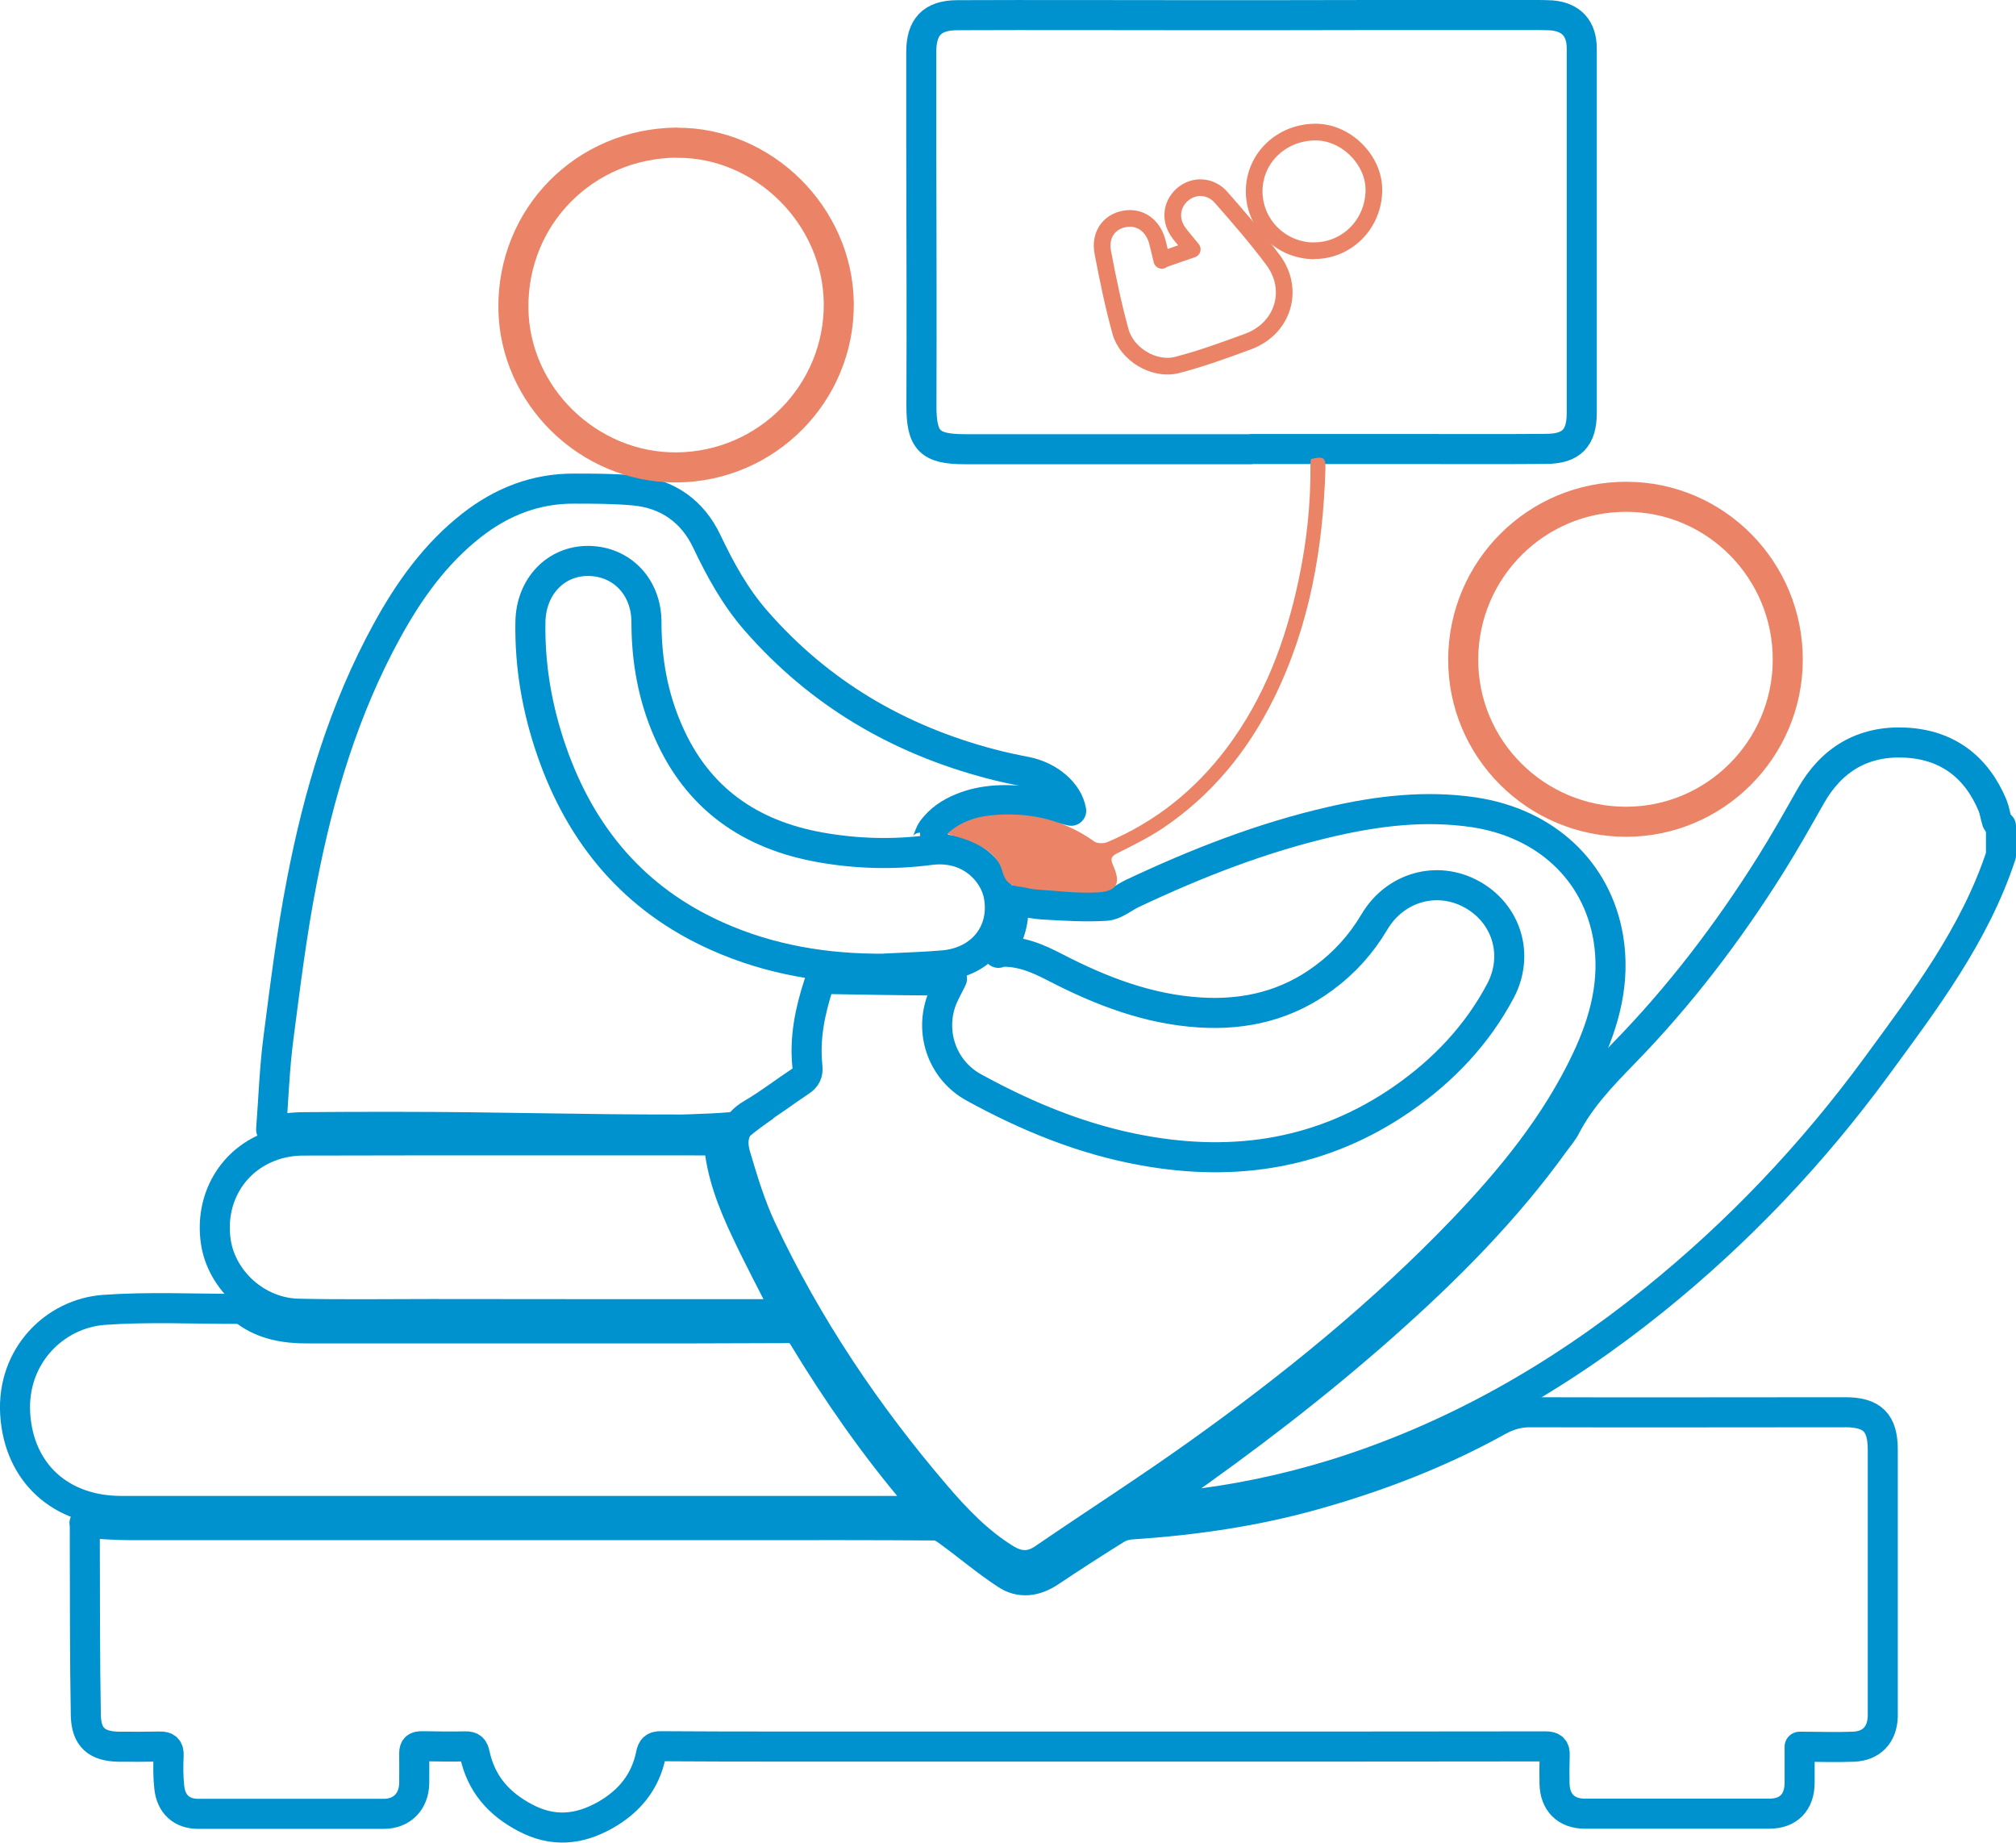
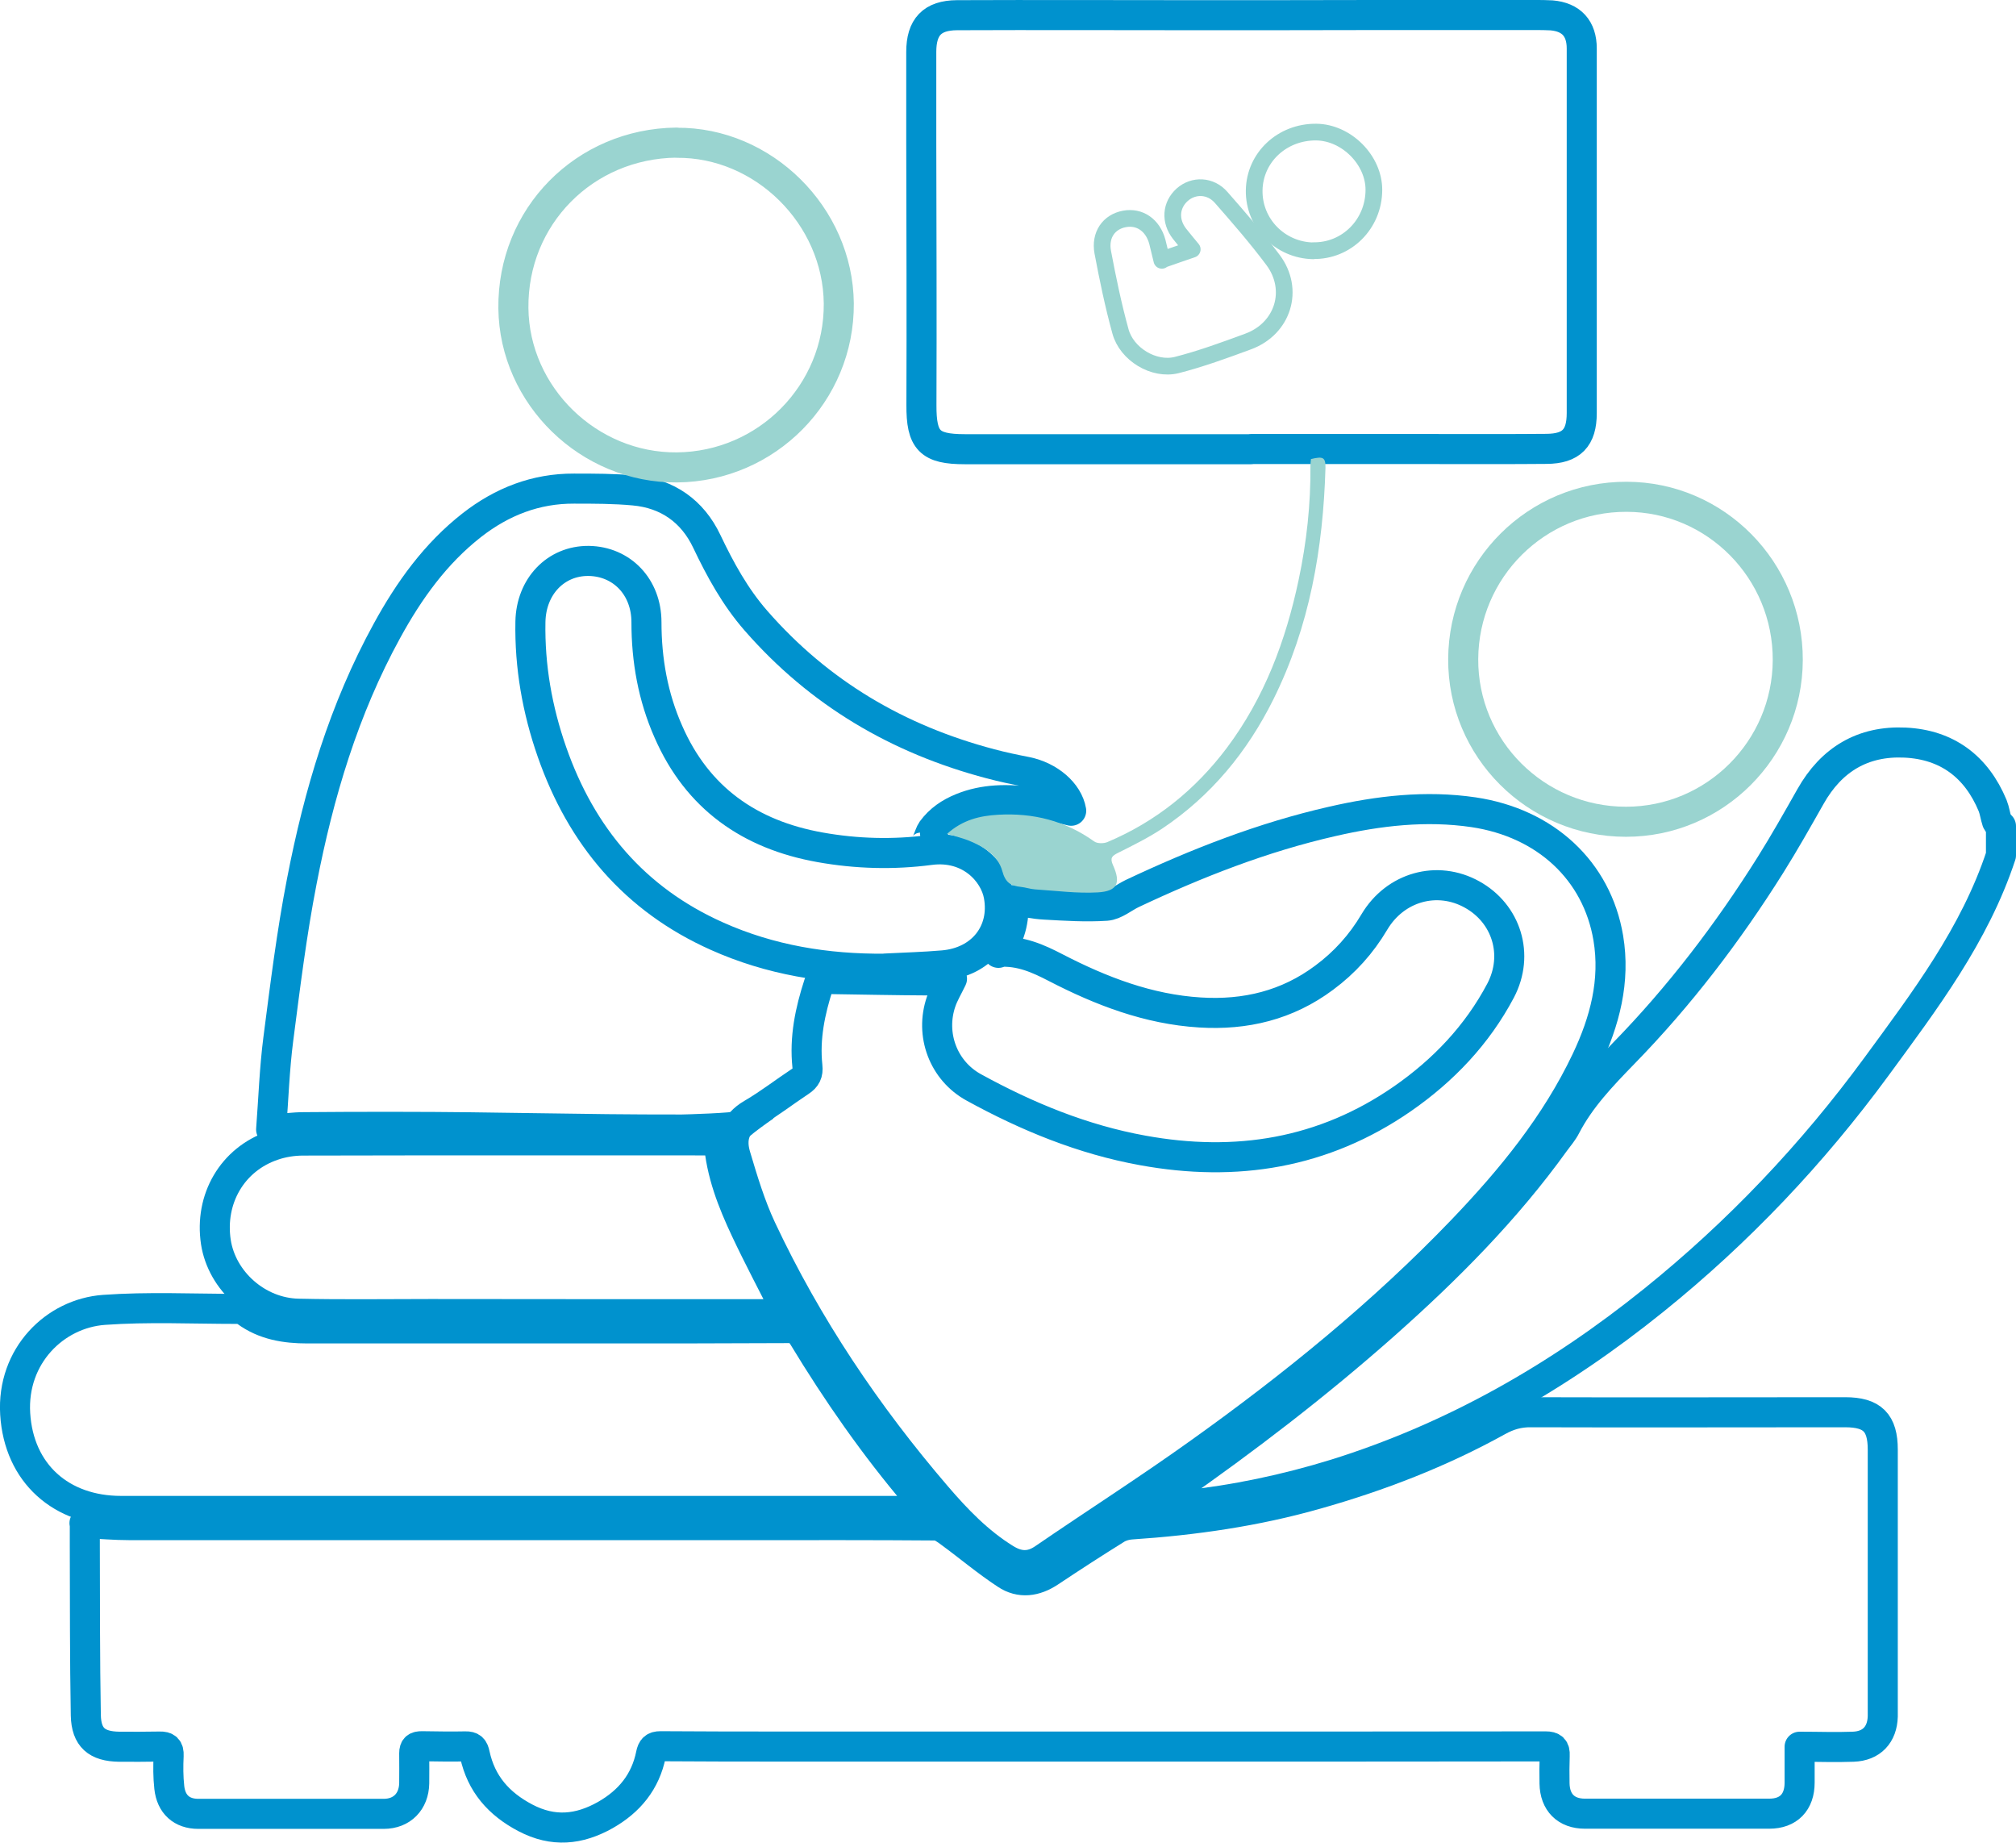
<svg xmlns="http://www.w3.org/2000/svg" id="Layer_2" data-name="Layer 2" viewBox="0 0 120.75 110.35">
  <defs>
    <style>
      .cls-1, .cls-2, .cls-3 {
        fill: none;
        stroke-linejoin: round;
      }

      .cls-1, .cls-3 {
-         stroke: #eb8467;
+         stroke: #9ad4d0;
      }

      .cls-4 {
-         fill: #eb8467;
+         fill: #9ad4d0;
      }

      .cls-2 {
        stroke: #0092ce;
      }

      .cls-2, .cls-3 {
        stroke-width: 1.8px;
      }
    </style>
  </defs>
  <g id="Layer_1-2" data-name="Layer 1">
    <g>
      <path class="cls-2" d="m119.85,51.22c-1.57,4.76-4.56,8.7-7.47,12.67-3.83,5.22-8.26,9.89-13.31,13.96-5.73,4.62-12.03,8.22-19.08,10.42-2.98.92-6.02,1.56-9.13,1.89-.66.07-1.32.15-1.98.22-.02-.05-.03-.11-.05-.16.45-.31.89-.63,1.34-.94,4.43-3.09,8.72-6.38,12.76-9.96,3.74-3.32,7.26-6.85,10.2-10.94.23-.31.49-.61.66-.95.87-1.67,2.15-3,3.45-4.34,3.35-3.43,6.25-7.23,8.8-11.29.84-1.34,1.62-2.72,2.4-4.1,1.25-2.22,3.14-3.35,5.67-3.23,2.51.12,4.27,1.44,5.24,3.77.12.3.16.64.26.94.04.11.16.19.24.29v1.74Z" />
      <path class="cls-2" d="m5.06,91.21c.93.04,1.81.12,2.7.12,12.37,0,24.75,0,37.12,0,3.72,0,7.44-.01,11.15.02.3,0,.62.24.89.44,1.12.82,2.18,1.72,3.34,2.48.84.56,1.75.44,2.62-.14,1.32-.88,2.65-1.74,4-2.58.25-.15.57-.24.87-.26,3.75-.25,7.46-.78,11.08-1.81,3.79-1.07,7.44-2.48,10.89-4.39.63-.35,1.25-.53,1.98-.52,6.27.02,12.55,0,18.82,0,1.63,0,2.25.63,2.25,2.24,0,5.03,0,10.07,0,15.1,0,.29,0,.58,0,.87-.03,1.1-.67,1.78-1.77,1.82-1.04.04-2.08,0-3.21,0,0,.73,0,1.44,0,2.15,0,1.17-.66,1.86-1.82,1.86-3.68,0-7.36,0-11.04,0-1.13,0-1.8-.68-1.82-1.81-.01-.56-.01-1.12.01-1.68.02-.4-.12-.54-.54-.54-6.66.01-13.32.01-19.98.01-8.44,0-16.88,0-25.32,0-2.57,0-5.15,0-7.72-.02-.37,0-.5.14-.57.49-.33,1.64-1.29,2.81-2.73,3.63-1.58.89-3.13,1.04-4.79.17-1.6-.84-2.65-2.04-3.03-3.8-.07-.35-.19-.49-.56-.48-.87.02-1.74,0-2.61-.01-.32,0-.46.08-.46.42.01.6,0,1.2,0,1.8-.02,1.09-.73,1.83-1.83,1.83-3.7,0-7.4,0-11.1,0-1,0-1.63-.57-1.74-1.58-.07-.63-.07-1.28-.04-1.91.02-.42-.14-.55-.53-.54-.81.01-1.63.02-2.44.01-1.33-.02-1.96-.55-1.99-1.88-.06-3.39-.05-6.77-.06-10.16,0-.44,0-.88,0-1.35Z" />
      <path class="cls-2" d="m59.8,57.06c.7-.93.97-1.95.9-3.16.66.1,1.26.24,1.87.27,1.23.07,2.47.15,3.69.07.53-.04,1.03-.48,1.55-.73,3.86-1.82,7.81-3.37,11.98-4.32,2.79-.64,5.61-.97,8.47-.55,4.3.64,7.39,3.49,8.07,7.53.43,2.57-.21,4.99-1.31,7.31-1.83,3.86-4.5,7.12-7.43,10.18-4.78,4.98-10.11,9.31-15.71,13.31-3.07,2.2-6.25,4.23-9.36,6.36-.81.56-1.55.49-2.32.01-1.6-.99-2.89-2.33-4.1-3.74-4.19-4.88-7.76-10.19-10.5-16.02-.65-1.39-1.1-2.88-1.54-4.36-.31-1.03-.07-1.91.98-2.52,1-.58,1.92-1.3,2.89-1.94.35-.23.48-.48.43-.91-.18-1.69.16-3.31.68-4.91.13-.41.41-.32.7-.31,1.95.03,3.91.07,5.86.08.45,0,.9-.06,1.42-.1-.25.52-.5.93-.65,1.37-.68,1.97.13,4.14,1.96,5.14,3.19,1.75,6.52,3.12,10.11,3.77,5.59,1.02,10.82.19,15.56-3.09,2.45-1.7,4.48-3.83,5.88-6.48,1.13-2.15.35-4.62-1.72-5.76-2.08-1.15-4.59-.45-5.84,1.65-.78,1.32-1.78,2.43-3.01,3.34-2.21,1.65-4.72,2.25-7.44,2.08-3.09-.19-5.92-1.28-8.63-2.68-1.06-.55-2.12-1.03-3.42-.95Z" />
      <path class="cls-2" d="m74.93,26.9c-5.71,0-11.42,0-17.14,0-2.12,0-2.61-.52-2.6-2.65.02-5.25,0-10.49-.01-15.74,0-1.8,0-3.6,0-5.4,0-1.49.65-2.19,2.14-2.2,4.74-.02,9.49,0,14.23,0,3.56,0,7.13,0,10.69-.01,3.23,0,6.47,0,9.7,0,.33,0,.66,0,.99.02,1.19.1,1.81.79,1.81,1.98,0,7.28,0,14.56,0,21.84,0,1.49-.62,2.13-2.11,2.14-2.21.02-4.41.01-6.62.01-3.7,0-7.4,0-11.09,0Z" />
      <path class="cls-2" d="m45.81,66.24c-.54.38-1.06.75-1.57,1.18-.16.13-3.21.22-3.41.22-6.35.01-10.8-.16-17.16-.16-1.82,0-3.64,0-5.46.02-.61,0-1.23.09-1.97.14.14-1.84.2-3.64.43-5.42.41-3.16.8-6.34,1.41-9.46,1.01-5.22,2.52-10.29,5.1-14.99,1.32-2.41,2.9-4.62,5.09-6.33,1.8-1.4,3.82-2.19,6.11-2.18,1.2,0,2.4,0,3.59.11,2.01.18,3.51,1.25,4.36,3.04.81,1.7,1.7,3.33,2.95,4.76,3.79,4.34,8.51,7.11,14.05,8.57.71.19,1.43.34,2.15.48,1.37.28,2.49,1.24,2.68,2.33-.8-.18-1.58-.41-2.39-.52-1.41-.19-2.82-.19-4.17.36-.71.29-1.31.69-1.78,1.33-.18.25-.31,1-.64,1.03" />
      <path class="cls-2" d="m55.62,90.42c-.29.03-.45.06-.61.06-15.92,0-31.84,0-47.76,0-3.59,0-6.12-2.25-6.34-5.81-.21-3.48,2.38-6.02,5.32-6.23,2.64-.19,5.3-.06,7.96-.06.18,0,.4.05.54.16,1.1.81,2.37,1.01,3.68,1.01,5.89,0,11.77,0,17.66,0,3.72,0,7.44,0,11.16-.02.42,0,.66.16.88.51,2.03,3.35,4.26,6.55,6.8,9.54.21.24.42.48.71.83Z" />
      <path class="cls-2" d="m43.05,68.33c.14,1.92.82,3.64,1.61,5.32.78,1.66,1.64,3.27,2.5,4.98-.26.02-.51.07-.77.07-6.87,0-13.75,0-20.62-.01-2.63,0-5.27.04-7.9-.02-2.45-.05-4.58-1.96-4.94-4.29-.39-2.58.98-4.95,3.41-5.78.57-.2,1.21-.3,1.82-.3,8.11-.02,16.23-.01,24.34-.01.17,0,.34.02.54.03Z" />
      <path class="cls-3" d="m40.52,8.55c5.21-.05,9.67,4.37,9.72,9.62.04,5.37-4.3,9.77-9.69,9.82-5.28.05-9.74-4.29-9.8-9.53-.06-5.49,4.25-9.86,9.77-9.92Z" />
      <path class="cls-3" d="m107.08,39.53c-.02,5.34-4.36,9.68-9.69,9.68-5.4,0-9.78-4.38-9.75-9.75.03-5.38,4.4-9.73,9.79-9.71,5.34.01,9.67,4.4,9.65,9.78Z" />
      <path class="cls-2" d="m53,58.01c-3.49.03-6.87-.52-10.06-1.95-4.93-2.2-8.12-5.99-9.88-11.03-.88-2.52-1.34-5.12-1.29-7.8.04-2.11,1.52-3.66,3.49-3.64,1.99.03,3.46,1.56,3.46,3.67,0,2.27.39,4.47,1.31,6.55,1.74,3.99,4.88,6.18,9.09,6.93,2.18.39,4.39.45,6.59.16,2.39-.31,3.86,1.35,4.11,2.73.4,2.18-1.01,3.98-3.33,4.18-1.16.1-2.32.13-3.48.19Z" />
      <path class="cls-4" d="m56.72,49.94c.94-.85,1.98-1.09,3.07-1.15,2.09-.12,4.02.36,5.75,1.6.18.13.56.13.78.04,2.9-1.22,5.27-3.13,7.16-5.64,2.25-3,3.53-6.42,4.3-10.05.48-2.26.73-4.54.71-6.86,0-.13.02-.26.03-.39.74-.18.88-.1.87.53-.14,4.82-.95,9.5-3.12,13.86-1.56,3.14-3.73,5.78-6.66,7.74-.83.55-1.74,1-2.64,1.45-.36.18-.5.3-.31.73.49,1.08.27,1.57-.91,1.64-1.24.07-2.5-.1-3.75-.18-.29-.02-.57-.12-.86-.15-.6-.06-.92-.25-1.11-.96-.26-.94-1.14-1.47-2.05-1.83-.37-.14-.76-.24-1.26-.39Z" />
      <path class="cls-1" d="m69.59,15.56c.62-.22,1.18-.41,1.82-.63-.29-.35-.53-.64-.76-.93-.6-.77-.53-1.72.16-2.34.68-.6,1.69-.57,2.33.16,1.07,1.22,2.14,2.45,3.11,3.75,1.33,1.78.6,4.11-1.49,4.88-1.41.52-2.83,1.04-4.28,1.41-1.37.34-3-.65-3.37-2.02-.43-1.56-.76-3.15-1.06-4.74-.19-1.03.37-1.82,1.3-1.99.91-.17,1.7.37,1.97,1.37.09.35.17.7.27,1.11Z" />
      <path class="cls-1" d="m78.65,15.02c-1.98-.04-3.56-1.65-3.53-3.62.03-1.97,1.67-3.51,3.72-3.49,1.81.02,3.46,1.68,3.45,3.47-.01,2.05-1.64,3.67-3.64,3.63Z" />
    </g>
  </g>
</svg>
